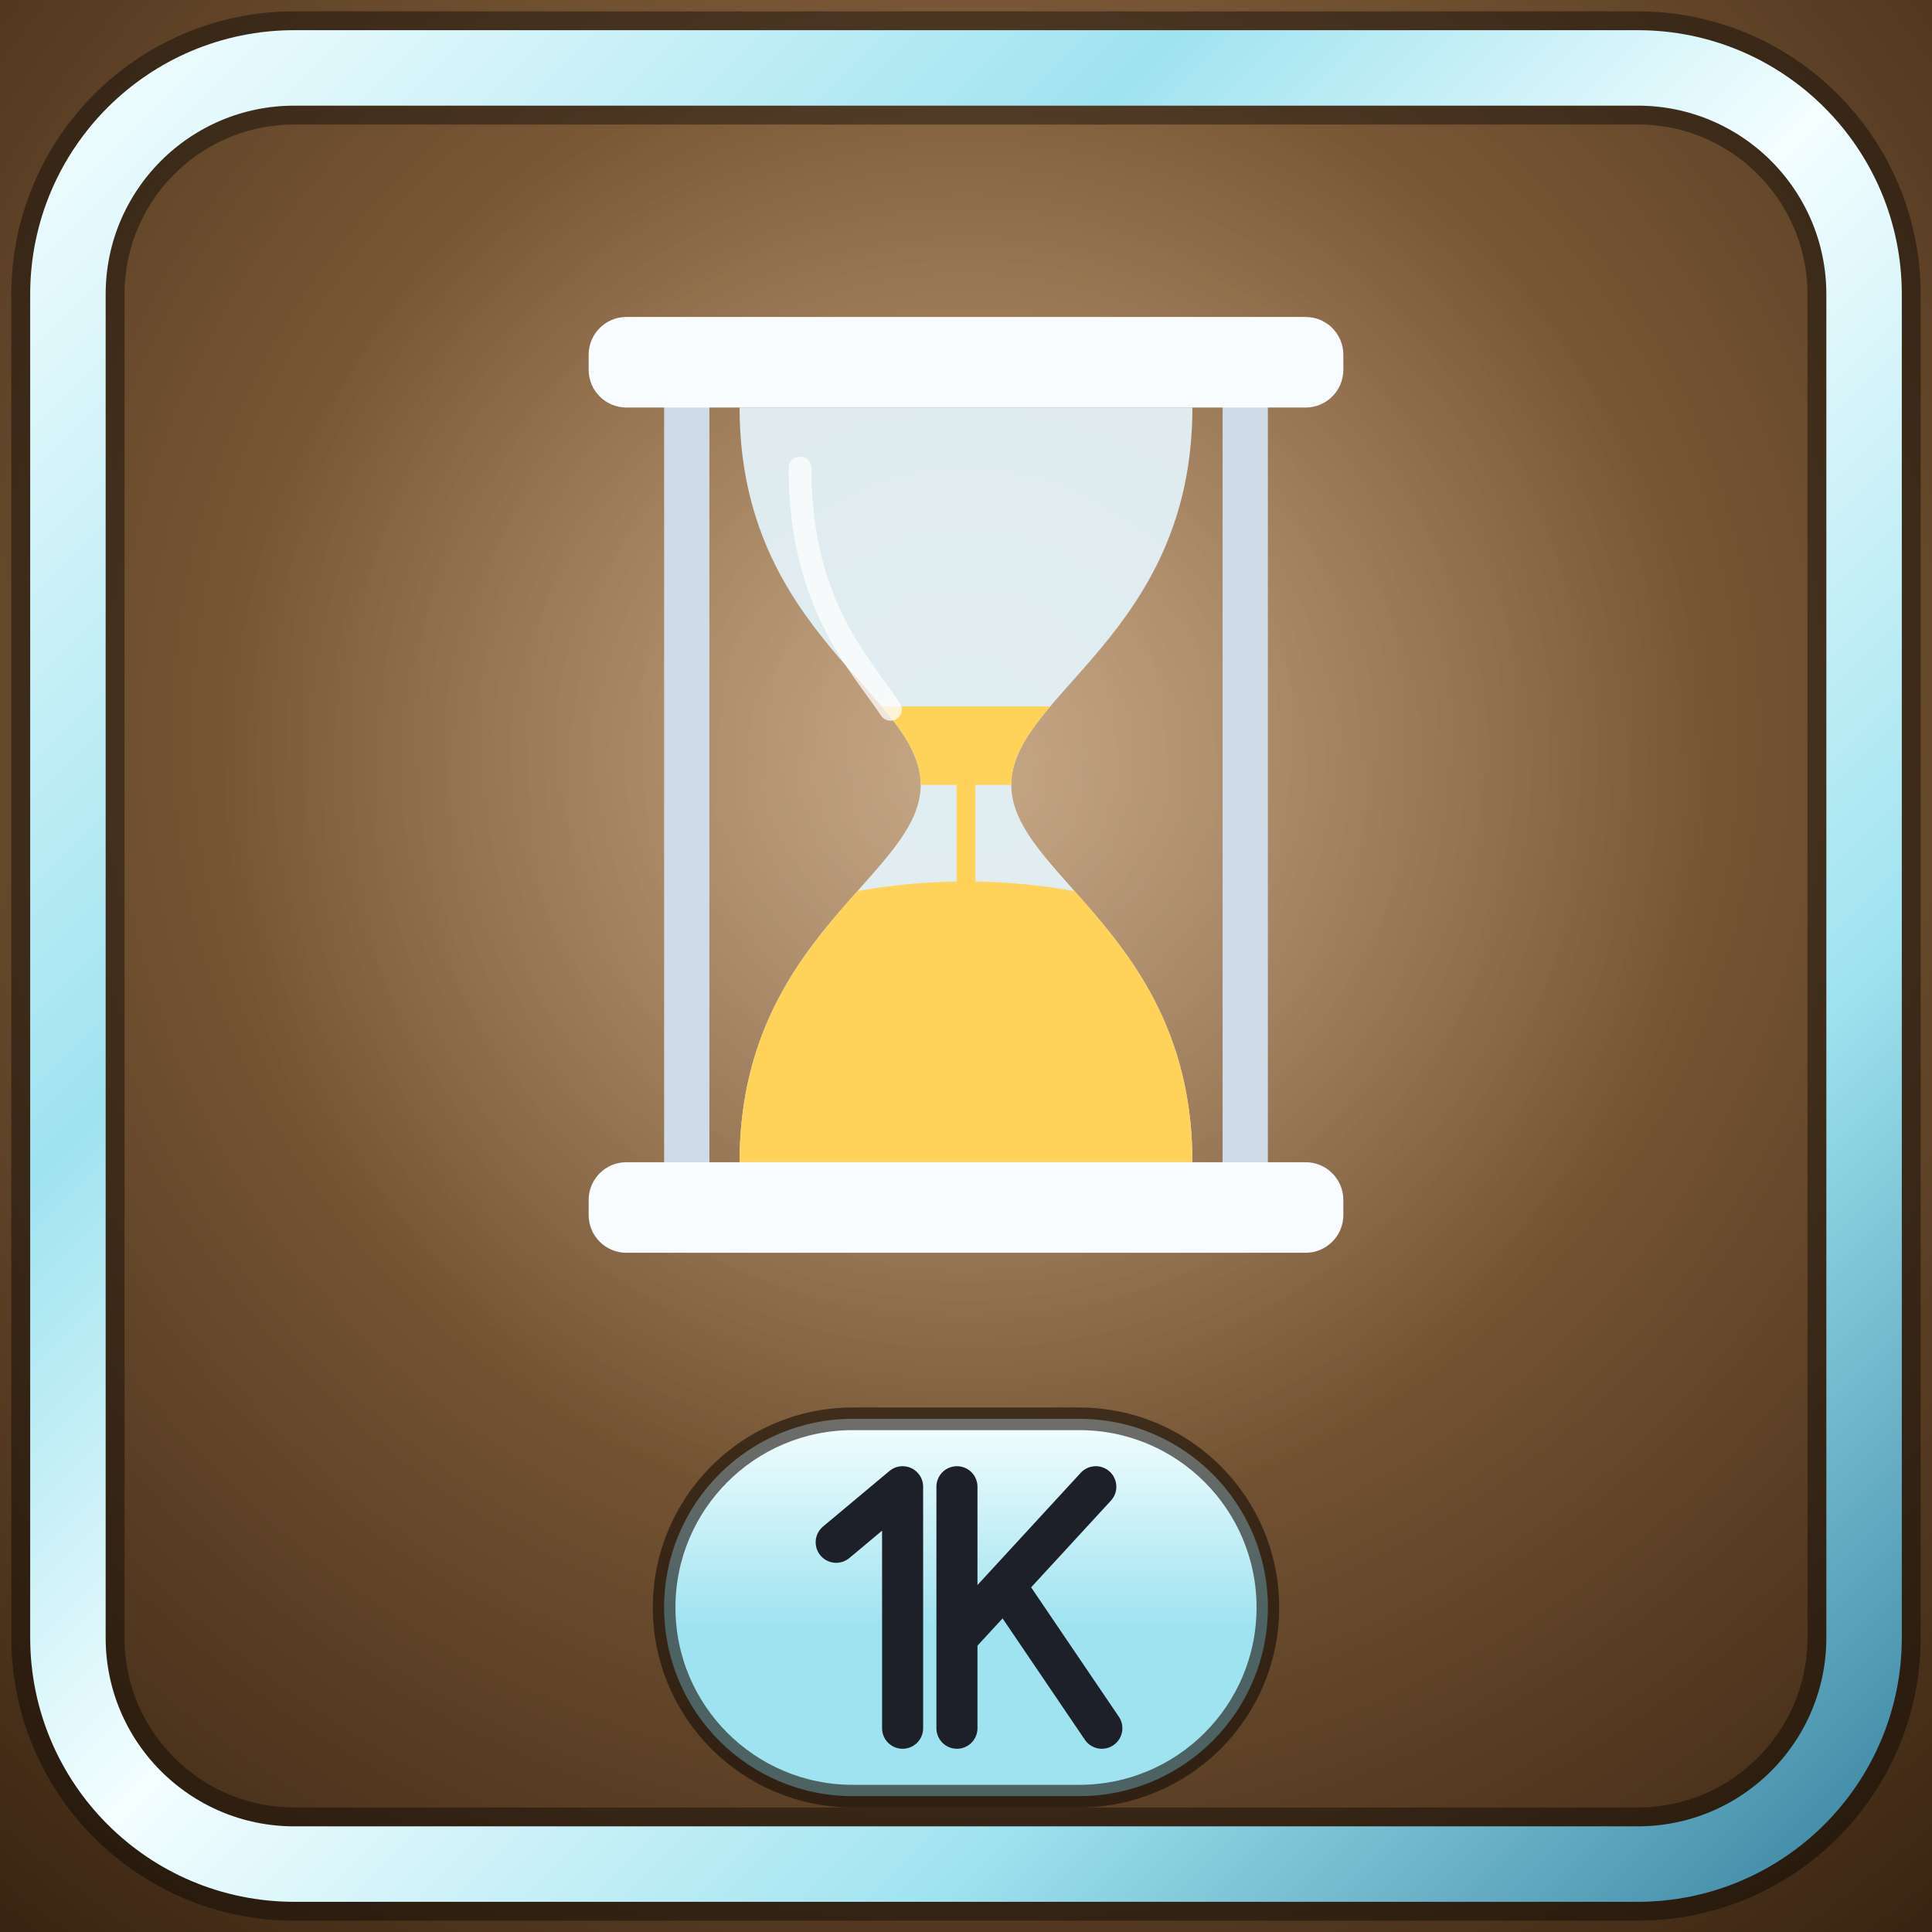
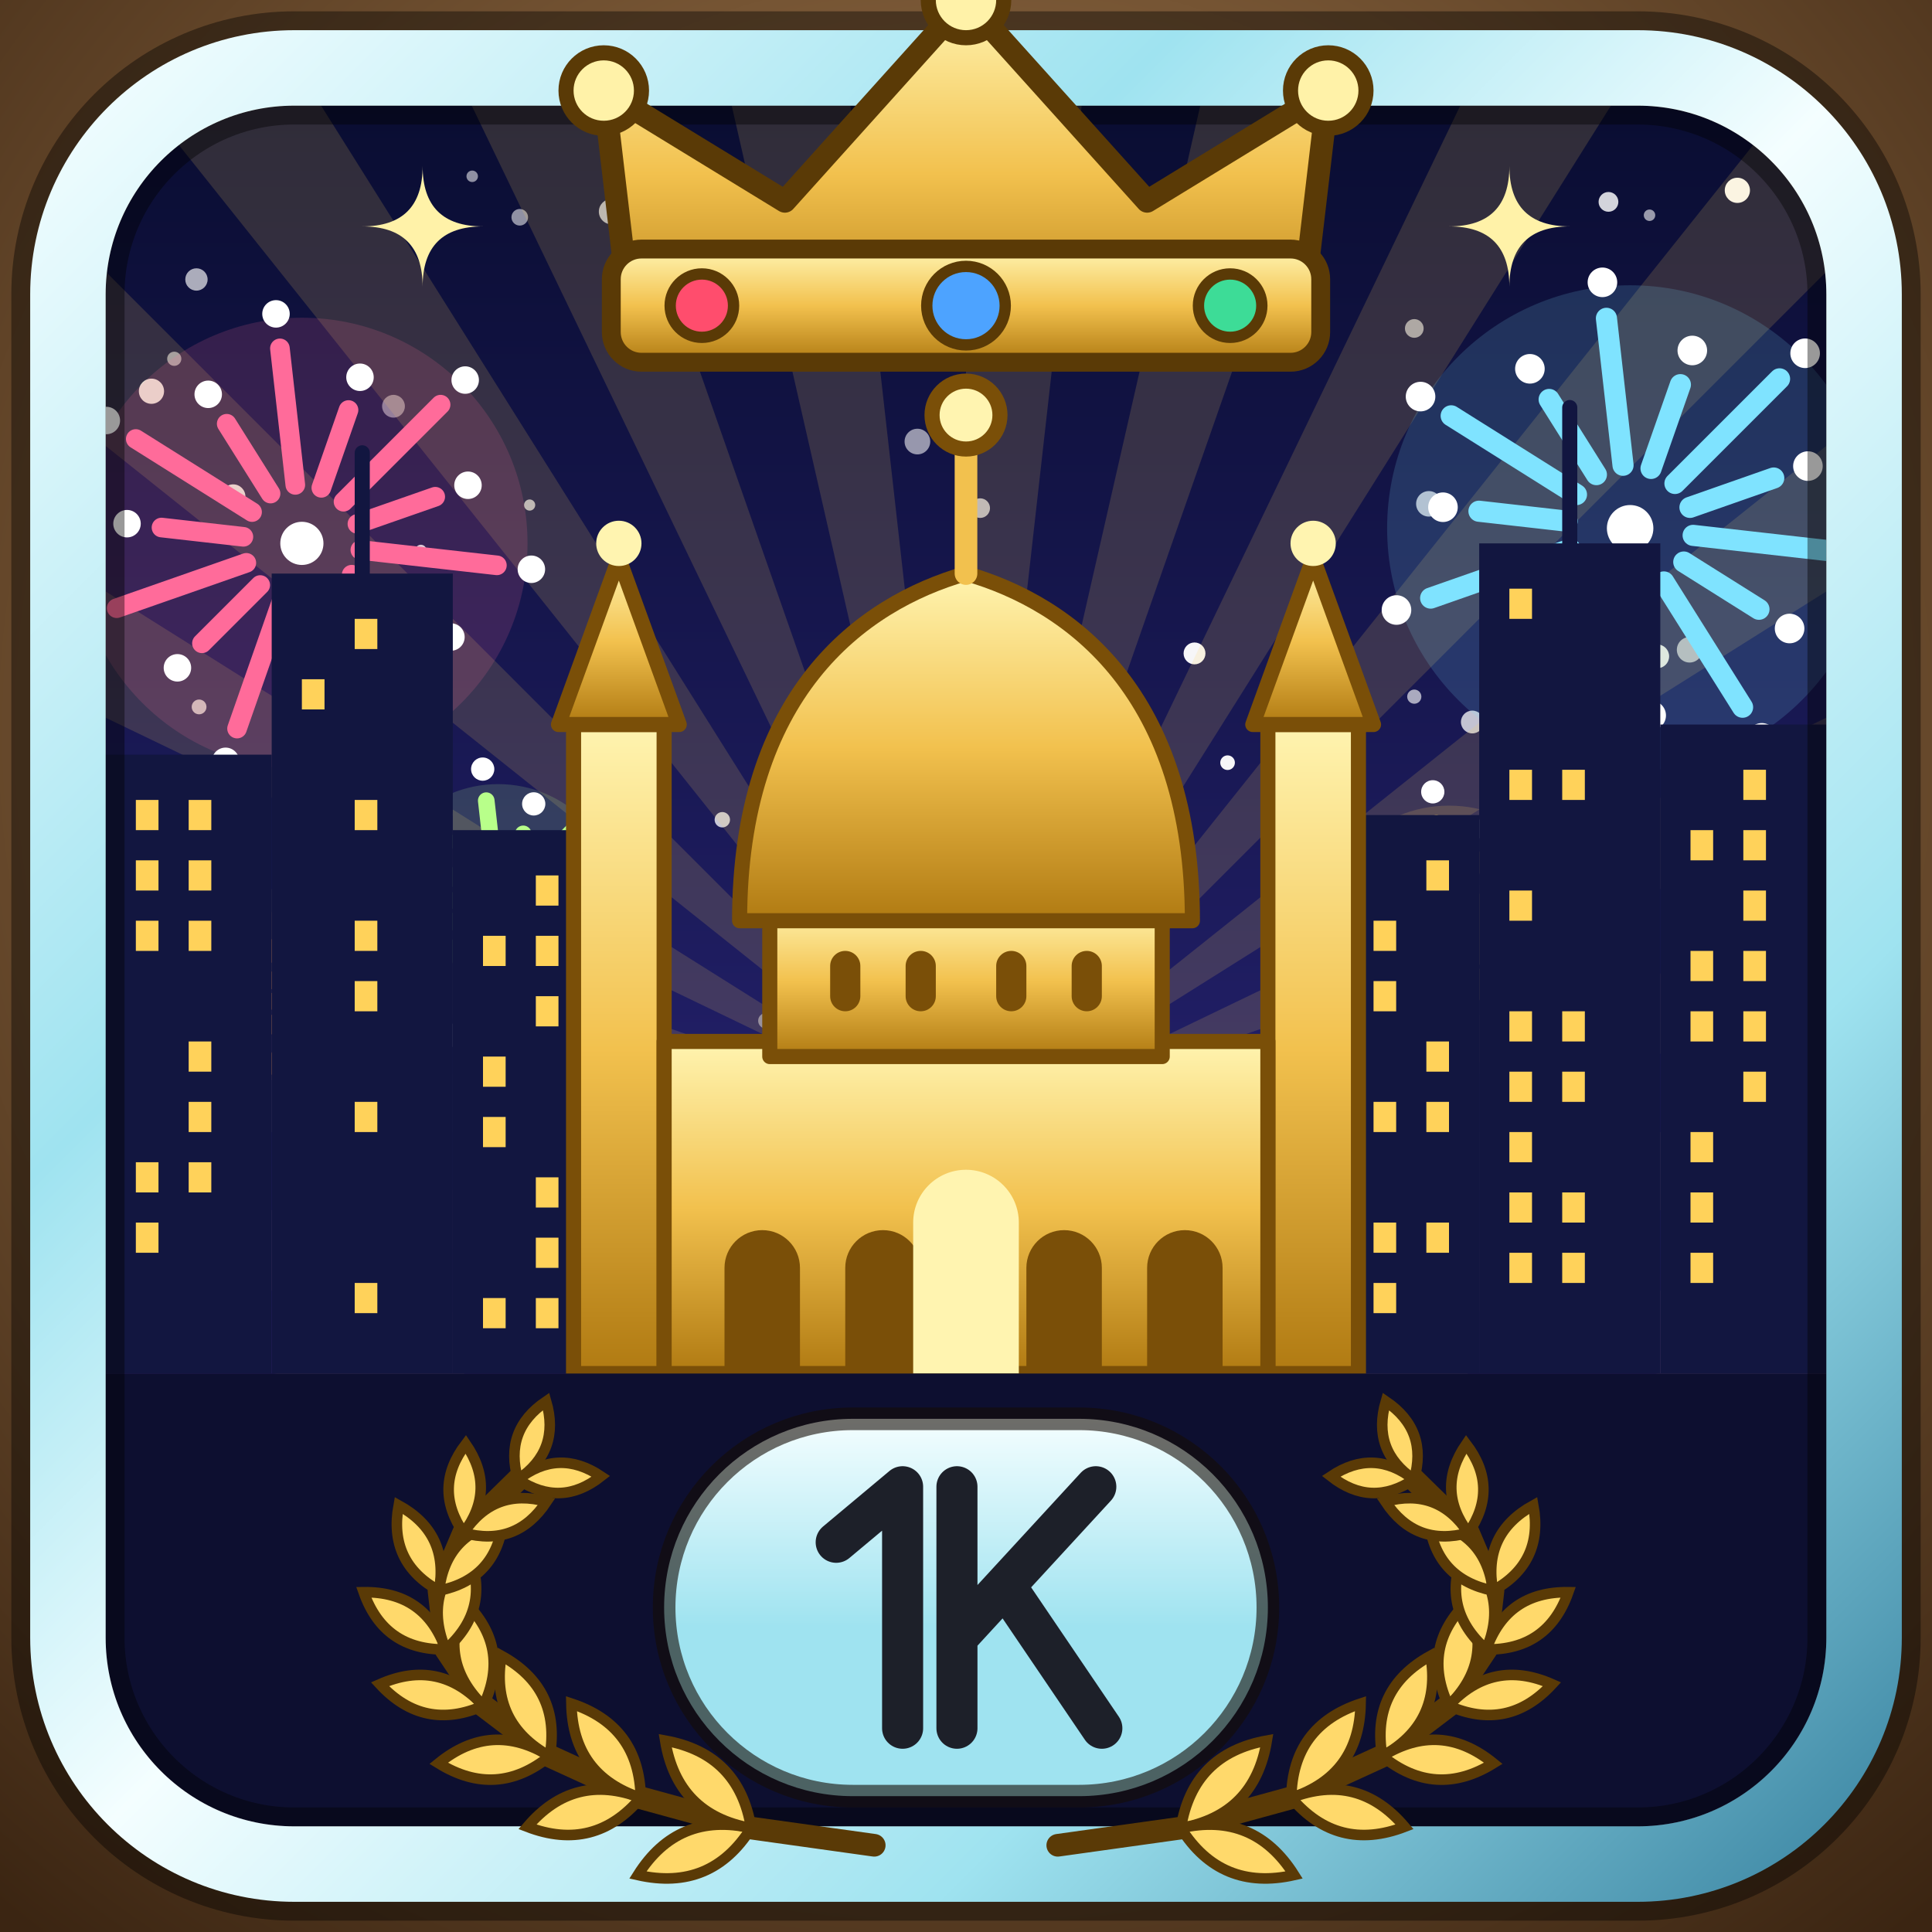
<svg xmlns="http://www.w3.org/2000/svg" viewBox="0 0 256 256" width="256" height="256">
  <defs>
    <radialGradient id="years-1000-bg" cx=".5" cy=".38" r=".78">
      <stop offset="0" stop-color="#b08455" />
      <stop offset="1" stop-color="#3b2512" />
    </radialGradient>
    <radialGradient id="years-1000-glow">
      <stop offset="0" stop-color="#fff" stop-opacity=".3" />
      <stop offset="1" stop-color="#fff" stop-opacity="0" />
    </radialGradient>
    <linearGradient id="years-1000-metal" x1="0" y1="0" x2="1" y2="1">
      <stop offset="0" stop-color="#f4feff" />
      <stop offset=".3" stop-color="#9fe3f0" />
      <stop offset=".5" stop-color="#f4feff" />
      <stop offset=".75" stop-color="#9fe3f0" />
      <stop offset="1" stop-color="#3c86a3" />
    </linearGradient>
    <linearGradient id="years-1000-badge" x1="0" y1="0" x2="0" y2="1">
      <stop offset="0" stop-color="#f4feff" />
      <stop offset=".55" stop-color="#9fe3f0" />
      <stop offset="1" stop-color="#9fe3f0" />
    </linearGradient>
+     <linearGradient id="years-1000-sky" x1="0" y1="0" x2="0" y2="1">
+       <stop offset="0" stop-color="#070b2c" />
+       <stop offset="0.6" stop-color="#23206a" />
+       <stop offset="1" stop-color="#6b3a9e" />
+     </linearGradient>
+     <linearGradient id="years-1000-gold" x1="0" y1="0" x2="0" y2="1">
+       <stop offset="0" stop-color="#fff4b0" />
+       <stop offset="0.5" stop-color="#f2c14e" />
+       <stop offset="1" stop-color="#b07a12" />
+     </linearGradient>
  </defs>
  <rect x="0" y="0" width="256" height="256" fill="url(#years-1000-bg)" />
-   <circle cx="128" cy="104" r="100" fill="url(#years-1000-glow)" />
  <clipPath id="years-1000-inner">
    <rect x="14" y="14" width="228" height="228" rx="25" />
  </clipPath>
  <g clip-path="url(#years-1000-inner)">
-     <g transform="translate(48 24)">
-       <rect x="40" y="28" width="6" height="104" fill="#cfdbe6" />
-       <rect x="114" y="28" width="6" height="104" fill="#cfdbe6" />
-       <clipPath id="years-1000-glass">
-         <path d="M50 30C50 60 74 68 74 80C74 92 50 100 50 130H110C110 100 86 92 86 80C86 68 110 60 110 30Z" />
-       </clipPath>
-       <path d="M50 30C50 60 74 68 74 80C74 92 50 100 50 130H110C110 100 86 92 86 80C86 68 110 60 110 30Z" fill="#e4f4fb" opacity=".92" />
-       <g clip-path="url(#years-1000-glass)">
-         <rect x="40" y="69.6" width="80" height="10.4" fill="#ffd25a" />
-         <path d="M44 130L44 100.8Q80 84.8 116 100.8L116 130Z" fill="#ffd25a" />
-       </g>
-       <path d="M80 80V92.8" fill="none" stroke="#ffd25a" stroke-width="2.5" stroke-linecap="round" stroke-linejoin="round" />
-       <path d="M58 38C58 56 66 64 70 70" fill="none" stroke="#ffffff" stroke-width="3" stroke-linecap="round" stroke-linejoin="round" opacity=".75" />
-       <rect x="30" y="18" width="100" height="12" rx="5" fill="#f8fbff" />
-       <rect x="30" y="130" width="100" height="12" rx="5" fill="#f8fbff" />
-     </g>
+     <rect x="0" y="0" width="256" height="256" fill="url(#years-1000-sky)" />
+     <circle cx="68.87" cy="28.79" r="1.1" fill="#ffffff" opacity="0.54" />
+     <circle cx="30.9" cy="65.8" r="1.62" fill="#ffffff" opacity="0.89" />
+     <circle cx="187.4" cy="43.52" r="1.24" fill="#ffffff" opacity="0.6" />
+     <circle cx="54.68" cy="29.17" r="0.91" fill="#ffffff" opacity="0.96" />
+     <circle cx="201.68" cy="116.02" r="1.5" fill="#ffffff" opacity="0.56" />
+     <circle cx="85.41" cy="93.74" r="1.43" fill="#ffffff" opacity="0.92" />
+     <circle cx="213.13" cy="26.75" r="1.31" fill="#ffffff" opacity="0.82" />
+     <circle cx="129.33" cy="38.05" r="1.17" fill="#ffffff" opacity="0.5" />
+     <circle cx="225.35" cy="123.32" r="1.25" fill="#ffffff" opacity="0.62" />
+     <circle cx="219.59" cy="86.97" r="1.58" fill="#ffffff" opacity="0.92" />
+     <circle cx="129.88" cy="67.33" r="1.3" fill="#ffffff" opacity="0.69" />
+     <circle cx="52.14" cy="53.83" r="1.51" fill="#ffffff" opacity="0.47" />
+     <circle cx="26.38" cy="93.67" r="0.98" fill="#ffffff" opacity="0.74" />
+     <circle cx="121.56" cy="58.51" r="1.7" fill="#ffffff" opacity="0.56" />
+     <circle cx="108.47" cy="41.13" r="1.33" fill="#ffffff" opacity="0.6" />
+     <circle cx="95.71" cy="108.62" r="1.02" fill="#ffffff" opacity="0.76" />
+     <circle cx="218.57" cy="28.52" r="0.76" fill="#ffffff" opacity="0.58" />
+     <circle cx="187.4" cy="92.31" r="0.94" fill="#ffffff" opacity="0.63" />
+     <circle cx="55.77" cy="72.92" r="0.74" fill="#ffffff" opacity="0.83" />
+     <circle cx="216.69" cy="134.39" r="1.43" fill="#ffffff" opacity="0.98" />
+     <circle cx="20.07" cy="51.84" r="1.67" fill="#ffffff" opacity="0.88" />
+     <circle cx="107.94" cy="132.97" r="1.32" fill="#ffffff" opacity="0.9" />
+     <circle cx="81.72" cy="39.74" r="1.14" fill="#ffffff" opacity="0.53" />
+     <circle cx="101.49" cy="135.26" r="1.03" fill="#ffffff" opacity="0.46" />
+     <circle cx="26.03" cy="37.03" r="1.48" fill="#ffffff" opacity="0.65" />
+     <circle cx="81.03" cy="28.04" r="1.68" fill="#ffffff" opacity="0.68" />
+     <circle cx="62.57" cy="23.36" r="0.76" fill="#ffffff" opacity="0.54" />
+     <circle cx="167.61" cy="34.56" r="0.74" fill="#ffffff" opacity="0.72" />
+     <circle cx="71.79" cy="139.71" r="0.82" fill="#ffffff" opacity="0.74" />
+     <circle cx="189.33" cy="66.76" r="1.69" fill="#ffffff" opacity="0.71" />
+     <circle cx="70.18" cy="66.92" r="0.74" fill="#ffffff" opacity="0.68" />
+     <circle cx="71.68" cy="126.27" r="1.53" fill="#ffffff" opacity="0.72" />
+     <circle cx="23.09" cy="47.54" r="0.94" fill="#ffffff" opacity="0.56" />
+     <circle cx="67.85" cy="123.84" r="0.84" fill="#ffffff" opacity="0.48" />
+     <circle cx="223.88" cy="86.1" r="1.69" fill="#ffffff" opacity="0.67" />
+     <circle cx="217.81" cy="97.09" r="1.49" fill="#ffffff" opacity="0.86" />
+     <circle cx="126.72" cy="27.52" r="0.91" fill="#ffffff" opacity="0.93" />
+     <circle cx="217.55" cy="130.65" r="1.04" fill="#ffffff" opacity="0.81" />
+     <circle cx="195.09" cy="95.67" r="1.51" fill="#ffffff" opacity="0.74" />
+     <circle cx="162.66" cy="101.06" r="0.97" fill="#ffffff" opacity="0.96" />
+     <circle cx="230.21" cy="25.22" r="1.67" fill="#ffffff" opacity="0.98" />
+     <circle cx="165.71" cy="21.52" r="1.6" fill="#ffffff" opacity="0.52" />
+     <circle cx="232.95" cy="98.73" r="0.76" fill="#ffffff" opacity="0.54" />
+     <circle cx="158.28" cy="86.58" r="1.45" fill="#ffffff" opacity="0.96" />
+     <path d="M128 150L448 150L445.99 185.83Z" fill="#ffd25a" opacity="0.16" />
+     <path d="M128 150L439.98 221.21L430.04 255.69Z" fill="#ffd25a" opacity="0.16" />
+     <path d="M128 150L416.31 288.84L398.95 320.25Z" fill="#ffd25a" opacity="0.16" />
+     <path d="M128 150L378.19 349.52L354.27 376.27Z" fill="#ffd25a" opacity="0.16" />
+     <path d="M128 150L327.52 400.19L298.25 420.95Z" fill="#ffd25a" opacity="0.16" />
+     <path d="M128 150L266.84 438.31L233.69 452.04Z" fill="#ffd25a" opacity="0.16" />
+     <path d="M128 150L199.21 461.98L163.83 467.99Z" fill="#ffd25a" opacity="0.16" />
+     <path d="M128 150L128 470L92.17 467.99Z" fill="#ffd25a" opacity="0.16" />
+     <path d="M128 150L56.79 461.98L22.31 452.04Z" fill="#ffd25a" opacity="0.16" />
+     <path d="M128 150L-10.84 438.31L-42.25 420.95Z" fill="#ffd25a" opacity="0.16" />
+     <path d="M128 150L-71.52 400.19L-98.27 376.27Z" fill="#ffd25a" opacity="0.16" />
+     <path d="M128 150L-122.19 349.52L-142.95 320.25Z" fill="#ffd25a" opacity="0.16" />
+     <path d="M128 150L-160.31 288.84L-174.04 255.69Z" fill="#ffd25a" opacity="0.16" />
+     <path d="M128 150L-183.98 221.21L-189.99 185.83Z" fill="#ffd25a" opacity="0.16" />
+     <path d="M128 150L-192 150L-189.99 114.17Z" fill="#ffd25a" opacity="0.16" />
+     <path d="M128 150L-183.98 78.79L-174.04 44.31Z" fill="#ffd25a" opacity="0.16" />
+     <path d="M128 150L-160.31 11.16L-142.95 -20.25Z" fill="#ffd25a" opacity="0.16" />
+     <path d="M128 150L-122.19 -49.52L-98.27 -76.27Z" fill="#ffd25a" opacity="0.16" />
+     <path d="M128 150L-71.52 -100.19L-42.25 -120.95Z" fill="#ffd25a" opacity="0.16" />
+     <path d="M128 150L-10.84 -138.31L22.31 -152.04Z" fill="#ffd25a" opacity="0.16" />
+     <path d="M128 150L56.79 -161.98L92.17 -167.99Z" fill="#ffd25a" opacity="0.16" />
+     <path d="M128 150L128 -170L163.83 -167.99Z" fill="#ffd25a" opacity="0.16" />
+     <path d="M128 150L199.21 -161.98L233.69 -152.04Z" fill="#ffd25a" opacity="0.16" />
+     <path d="M128 150L266.84 -138.31L298.25 -120.95Z" fill="#ffd25a" opacity="0.16" />
+     <path d="M128 150L327.52 -100.19L354.27 -76.27Z" fill="#ffd25a" opacity="0.16" />
+     <path d="M128 150L378.19 -49.52L398.95 -20.25Z" fill="#ffd25a" opacity="0.16" />
+     <path d="M128 150L416.31 11.16L430.04 44.31Z" fill="#ffd25a" opacity="0.16" />
+     <path d="M128 150L439.98 78.79L445.99 114.17Z" fill="#ffd25a" opacity="0.16" />
+     <circle cx="40" cy="72" r="29.9" fill="#ff6b9a" opacity=".16" />
+     <path d="M47.75 72.87L65.84 74.91" fill="none" stroke="#ff6b9a" stroke-width="2.6" stroke-linecap="round" stroke-linejoin="round" />
+     <circle cx="70.41" cy="75.43" r="1.82" fill="#ffffff" />
+     <path d="M46.6 76.15L55.85 81.96" fill="none" stroke="#ff6b9a" stroke-width="2.6" stroke-linecap="round" stroke-linejoin="round" />
+     <circle cx="59.75" cy="84.41" r="1.82" fill="#ffffff" />
+     <path d="M44.15 78.6L53.83 94.01" fill="none" stroke="#ff6b9a" stroke-width="2.6" stroke-linecap="round" stroke-linejoin="round" />
+     <circle cx="56.28" cy="97.91" r="1.82" fill="#ffffff" />
+     <path d="M40.87 79.75L42.1 90.6" fill="none" stroke="#ff6b9a" stroke-width="2.6" stroke-linecap="round" stroke-linejoin="round" />
+     <circle cx="42.61" cy="95.17" r="1.82" fill="#ffffff" />
+     <path d="M37.42 79.36L31.41 96.54" fill="none" stroke="#ff6b9a" stroke-width="2.6" stroke-linecap="round" stroke-linejoin="round" />
+     <circle cx="29.89" cy="100.88" r="1.82" fill="#ffffff" />
+     <path d="M34.48 77.52L26.76 85.24" fill="none" stroke="#ff6b9a" stroke-width="2.6" stroke-linecap="round" stroke-linejoin="round" />
+     <circle cx="23.51" cy="88.49" r="1.82" fill="#ffffff" />
+     <path d="M32.64 74.58L15.46 80.59" fill="none" stroke="#ff6b9a" stroke-width="2.6" stroke-linecap="round" stroke-linejoin="round" />
+     <circle cx="11.12" cy="82.11" r="1.82" fill="#ffffff" />
+     <path d="M32.25 71.13L21.4 69.9" fill="none" stroke="#ff6b9a" stroke-width="2.6" stroke-linecap="round" stroke-linejoin="round" />
+     <circle cx="16.83" cy="69.39" r="1.82" fill="#ffffff" />
+     <path d="M33.4 67.85L17.99 58.17" fill="none" stroke="#ff6b9a" stroke-width="2.6" stroke-linecap="round" stroke-linejoin="round" />
+     <circle cx="14.09" cy="55.72" r="1.82" fill="#ffffff" />
+     <path d="M35.85 65.4L30.04 56.15" fill="none" stroke="#ff6b9a" stroke-width="2.6" stroke-linecap="round" stroke-linejoin="round" />
+     <circle cx="27.59" cy="52.25" r="1.82" fill="#ffffff" />
+     <path d="M39.13 64.25L37.09 46.16" fill="none" stroke="#ff6b9a" stroke-width="2.6" stroke-linecap="round" stroke-linejoin="round" />
+     <circle cx="36.57" cy="41.59" r="1.82" fill="#ffffff" />
+     <path d="M42.58 64.64L46.18 54.33" fill="none" stroke="#ff6b9a" stroke-width="2.6" stroke-linecap="round" stroke-linejoin="round" />
+     <circle cx="47.7" cy="49.99" r="1.82" fill="#ffffff" />
+     <path d="M45.52 66.48L58.38 53.62" fill="none" stroke="#ff6b9a" stroke-width="2.6" stroke-linecap="round" stroke-linejoin="round" />
+     <circle cx="61.64" cy="50.36" r="1.82" fill="#ffffff" />
+     <path d="M47.36 69.42L57.67 65.82" fill="none" stroke="#ff6b9a" stroke-width="2.6" stroke-linecap="round" stroke-linejoin="round" />
+     <circle cx="62.01" cy="64.3" r="1.82" fill="#ffffff" />
+     <circle cx="40" cy="72" r="2.86" fill="#ffffff" />
+     <circle cx="216" cy="70" r="32.2" fill="#7fe3ff" opacity=".16" />
+     <path d="M224.35 70.94L243.82 73.14" fill="none" stroke="#7fe3ff" stroke-width="2.8" stroke-linecap="round" stroke-linejoin="round" />
+     <circle cx="248.59" cy="73.67" r="1.96" fill="#ffffff" />
+     <path d="M223.11 74.47L233.07 80.73" fill="none" stroke="#7fe3ff" stroke-width="2.8" stroke-linecap="round" stroke-linejoin="round" />
+     <circle cx="237.13" cy="83.28" r="1.96" fill="#ffffff" />
+     <path d="M220.47 77.11L230.9 93.71" fill="none" stroke="#7fe3ff" stroke-width="2.8" stroke-linecap="round" stroke-linejoin="round" />
+     <circle cx="233.45" cy="97.77" r="1.96" fill="#ffffff" />
+     <path d="M216.94 78.35L218.26 90.03" fill="none" stroke="#7fe3ff" stroke-width="2.8" stroke-linecap="round" stroke-linejoin="round" />
+     <circle cx="218.79" cy="94.8" r="1.96" fill="#ffffff" />
+     <path d="M213.23 77.93L206.75 96.43" fill="none" stroke="#7fe3ff" stroke-width="2.8" stroke-linecap="round" stroke-linejoin="round" />
+     <circle cx="205.17" cy="100.96" r="1.96" fill="#ffffff" />
+     <path d="M210.06 75.94L201.74 84.26" fill="none" stroke="#7fe3ff" stroke-width="2.8" stroke-linecap="round" stroke-linejoin="round" />
+     <circle cx="198.35" cy="87.65" r="1.96" fill="#ffffff" />
+     <path d="M208.07 72.77L189.57 79.25" fill="none" stroke="#7fe3ff" stroke-width="2.8" stroke-linecap="round" stroke-linejoin="round" />
+     <circle cx="185.04" cy="80.83" r="1.96" fill="#ffffff" />
+     <path d="M207.65 69.06L195.97 67.74" fill="none" stroke="#7fe3ff" stroke-width="2.8" stroke-linecap="round" stroke-linejoin="round" />
+     <circle cx="191.2" cy="67.21" r="1.96" fill="#ffffff" />
+     <path d="M208.89 65.53L192.29 55.1" fill="none" stroke="#7fe3ff" stroke-width="2.8" stroke-linecap="round" stroke-linejoin="round" />
+     <circle cx="188.23" cy="52.55" r="1.96" fill="#ffffff" />
+     <path d="M211.53 62.89L205.27 52.93" fill="none" stroke="#7fe3ff" stroke-width="2.8" stroke-linecap="round" stroke-linejoin="round" />
+     <circle cx="202.72" cy="48.87" r="1.96" fill="#ffffff" />
+     <path d="M215.06 61.65L212.86 42.18" fill="none" stroke="#7fe3ff" stroke-width="2.8" stroke-linecap="round" stroke-linejoin="round" />
+     <circle cx="212.33" cy="37.41" r="1.96" fill="#ffffff" />
+     <path d="M218.77 62.07L222.66 50.97" fill="none" stroke="#7fe3ff" stroke-width="2.8" stroke-linecap="round" stroke-linejoin="round" />
+     <circle cx="224.24" cy="46.44" r="1.96" fill="#ffffff" />
+     <path d="M221.94 64.06L235.8 50.2" fill="none" stroke="#7fe3ff" stroke-width="2.8" stroke-linecap="round" stroke-linejoin="round" />
+     <circle cx="239.19" cy="46.81" r="1.96" fill="#ffffff" />
+     <path d="M223.93 67.23L235.03 63.34" fill="none" stroke="#7fe3ff" stroke-width="2.8" stroke-linecap="round" stroke-linejoin="round" />
+     <circle cx="239.56" cy="61.76" r="1.96" fill="#ffffff" />
+     <circle cx="216" cy="70" r="3.08" fill="#ffffff" />
+     <circle cx="66" cy="120" r="16.1" fill="#b8ff8a" opacity=".16" />
+     <path d="M70.17 120.47L79.91 121.57" fill="none" stroke="#b8ff8a" stroke-width="2.2" stroke-linecap="round" stroke-linejoin="round" />
+     <circle cx="84.09" cy="122.04" r="1.54" fill="#ffffff" />
+     <path d="M69.56 122.23L74.53 125.36" fill="none" stroke="#b8ff8a" stroke-width="2.2" stroke-linecap="round" stroke-linejoin="round" />
+     <circle cx="78.09" cy="127.6" r="1.54" fill="#ffffff" />
+     <path d="M68.23 123.56L73.45 131.85" fill="none" stroke="#b8ff8a" stroke-width="2.2" stroke-linecap="round" stroke-linejoin="round" />
+     <circle cx="75.68" cy="135.41" r="1.54" fill="#ffffff" />
+     <path d="M66.47 124.17L67.13 130.02" fill="none" stroke="#b8ff8a" stroke-width="2.2" stroke-linecap="round" stroke-linejoin="round" />
+     <circle cx="67.6" cy="134.19" r="1.54" fill="#ffffff" />
+     <path d="M64.61 123.96L61.38 133.21" fill="none" stroke="#b8ff8a" stroke-width="2.2" stroke-linecap="round" stroke-linejoin="round" />
+     <circle cx="59.99" cy="137.18" r="1.54" fill="#ffffff" />
+     <path d="M63.03 122.97L58.87 127.13" fill="none" stroke="#b8ff8a" stroke-width="2.2" stroke-linecap="round" stroke-linejoin="round" />
+     <circle cx="55.9" cy="130.1" r="1.54" fill="#ffffff" />
+     <path d="M62.04 121.39L52.79 124.62" fill="none" stroke="#b8ff8a" stroke-width="2.2" stroke-linecap="round" stroke-linejoin="round" />
+     <circle cx="48.82" cy="126.01" r="1.54" fill="#ffffff" />
+     <path d="M61.83 119.53L55.98 118.87" fill="none" stroke="#b8ff8a" stroke-width="2.2" stroke-linecap="round" stroke-linejoin="round" />
+     <circle cx="51.81" cy="118.4" r="1.54" fill="#ffffff" />
+     <path d="M62.44 117.77L54.15 112.55" fill="none" stroke="#b8ff8a" stroke-width="2.2" stroke-linecap="round" stroke-linejoin="round" />
+     <circle cx="50.59" cy="110.32" r="1.54" fill="#ffffff" />
+     <path d="M63.77 116.44L60.64 111.47" fill="none" stroke="#b8ff8a" stroke-width="2.2" stroke-linecap="round" stroke-linejoin="round" />
+     <circle cx="58.4" cy="107.91" r="1.54" fill="#ffffff" />
+     <path d="M65.53 115.83L64.43 106.09" fill="none" stroke="#b8ff8a" stroke-width="2.2" stroke-linecap="round" stroke-linejoin="round" />
+     <circle cx="63.96" cy="101.91" r="1.54" fill="#ffffff" />
+     <path d="M67.39 116.04L69.33 110.49" fill="none" stroke="#b8ff8a" stroke-width="2.2" stroke-linecap="round" stroke-linejoin="round" />
+     <circle cx="70.72" cy="106.52" r="1.54" fill="#ffffff" />
+     <path d="M68.97 117.03L75.9 110.1" fill="none" stroke="#b8ff8a" stroke-width="2.2" stroke-linecap="round" stroke-linejoin="round" />
+     <circle cx="78.87" cy="107.13" r="1.54" fill="#ffffff" />
+     <path d="M69.96 118.61L75.51 116.67" fill="none" stroke="#b8ff8a" stroke-width="2.2" stroke-linecap="round" stroke-linejoin="round" />
+     <circle cx="79.48" cy="115.28" r="1.54" fill="#ffffff" />
+     <circle cx="66" cy="120" r="2.42" fill="#ffffff" />
+     <circle cx="192" cy="124" r="17.25" fill="#ffd25a" opacity=".16" />
+     <path d="M196.47 124.5L206.91 125.68" fill="none" stroke="#ffd25a" stroke-width="2.2" stroke-linecap="round" stroke-linejoin="round" />
+     <circle cx="211.08" cy="126.15" r="1.54" fill="#ffffff" />
+     <path d="M195.81 126.39L201.14 129.75" fill="none" stroke="#ffd25a" stroke-width="2.2" stroke-linecap="round" stroke-linejoin="round" />
+     <circle cx="204.7" cy="131.98" r="1.54" fill="#ffffff" />
+     <path d="M194.39 127.81L199.98 136.7" fill="none" stroke="#ffd25a" stroke-width="2.2" stroke-linecap="round" stroke-linejoin="round" />
+     <circle cx="202.22" cy="140.26" r="1.54" fill="#ffffff" />
+     <path d="M192.5 128.47L193.21 134.73" fill="none" stroke="#ffd25a" stroke-width="2.2" stroke-linecap="round" stroke-linejoin="round" />
+     <circle cx="193.68" cy="138.91" r="1.54" fill="#ffffff" />
+     <path d="M190.51 128.25L187.05 138.16" fill="none" stroke="#ffd25a" stroke-width="2.2" stroke-linecap="round" stroke-linejoin="round" />
+     <circle cx="185.66" cy="142.12" r="1.54" fill="#ffffff" />
+     <path d="M188.82 127.18L184.36 131.64" fill="none" stroke="#ffd25a" stroke-width="2.2" stroke-linecap="round" stroke-linejoin="round" />
+     <circle cx="181.39" cy="134.61" r="1.54" fill="#ffffff" />
+     <path d="M187.75 125.49L177.84 128.95" fill="none" stroke="#ffd25a" stroke-width="2.2" stroke-linecap="round" stroke-linejoin="round" />
+     <circle cx="173.88" cy="130.34" r="1.54" fill="#ffffff" />
+     <path d="M187.53 123.5L181.27 122.79" fill="none" stroke="#ffd25a" stroke-width="2.2" stroke-linecap="round" stroke-linejoin="round" />
+     <circle cx="177.09" cy="122.32" r="1.54" fill="#ffffff" />
+     <path d="M188.19 121.61L179.3 116.02" fill="none" stroke="#ffd25a" stroke-width="2.2" stroke-linecap="round" stroke-linejoin="round" />
+     <circle cx="175.74" cy="113.78" r="1.54" fill="#ffffff" />
+     <path d="M189.61 120.19L186.25 114.86" fill="none" stroke="#ffd25a" stroke-width="2.2" stroke-linecap="round" stroke-linejoin="round" />
+     <circle cx="184.02" cy="111.3" r="1.54" fill="#ffffff" />
+     <path d="M191.5 119.53L190.32 109.09" fill="none" stroke="#ffd25a" stroke-width="2.2" stroke-linecap="round" stroke-linejoin="round" />
+     <circle cx="189.85" cy="104.92" r="1.54" fill="#ffffff" />
+     <path d="M193.49 119.75L195.57 113.81" fill="none" stroke="#ffd25a" stroke-width="2.2" stroke-linecap="round" stroke-linejoin="round" />
+     <circle cx="196.95" cy="109.84" r="1.54" fill="#ffffff" />
+     <path d="M195.18 120.82L202.61 113.39" fill="none" stroke="#ffd25a" stroke-width="2.2" stroke-linecap="round" stroke-linejoin="round" />
+     <circle cx="205.58" cy="110.42" r="1.54" fill="#ffffff" />
+     <path d="M196.25 122.51L202.19 120.43" fill="none" stroke="#ffd25a" stroke-width="2.2" stroke-linecap="round" stroke-linejoin="round" />
+     <circle cx="206.16" cy="119.05" r="1.54" fill="#ffffff" />
+     <circle cx="192" cy="124" r="2.42" fill="#ffffff" />
+     <circle cx="30" cy="132" r="12.65" fill="#ff9a5a" opacity=".16" />
+     <path d="M33.28 132.37L40.93 133.23" fill="none" stroke="#ff9a5a" stroke-width="2.2" stroke-linecap="round" stroke-linejoin="round" />
+     <circle cx="45.1" cy="133.7" r="1.54" fill="#ffffff" />
+     <path d="M32.79 133.76L36.71 136.21" fill="none" stroke="#ff9a5a" stroke-width="2.2" stroke-linecap="round" stroke-linejoin="round" />
+     <circle cx="40.26" cy="138.45" r="1.54" fill="#ffffff" />
+     <path d="M31.76 134.79L35.85 141.31" fill="none" stroke="#ff9a5a" stroke-width="2.2" stroke-linecap="round" stroke-linejoin="round" />
+     <circle cx="38.09" cy="144.87" r="1.54" fill="#ffffff" />
+     <path d="M30.37 135.28L30.89 139.87" fill="none" stroke="#ff9a5a" stroke-width="2.2" stroke-linecap="round" stroke-linejoin="round" />
+     <circle cx="31.36" cy="144.04" r="1.54" fill="#ffffff" />
+     <path d="M28.91 135.11L26.37 142.38" fill="none" stroke="#ff9a5a" stroke-width="2.2" stroke-linecap="round" stroke-linejoin="round" />
+     <circle cx="24.98" cy="146.35" r="1.54" fill="#ffffff" />
+     <path d="M27.67 134.33L24.4 137.6" fill="none" stroke="#ff9a5a" stroke-width="2.2" stroke-linecap="round" stroke-linejoin="round" />
+     <circle cx="21.43" cy="140.57" r="1.54" fill="#ffffff" />
+     <path d="M26.89 133.09L19.62 135.63" fill="none" stroke="#ff9a5a" stroke-width="2.2" stroke-linecap="round" stroke-linejoin="round" />
+     <circle cx="15.65" cy="137.02" r="1.54" fill="#ffffff" />
+     <path d="M26.72 131.63L22.13 131.11" fill="none" stroke="#ff9a5a" stroke-width="2.2" stroke-linecap="round" stroke-linejoin="round" />
+     <circle cx="17.96" cy="130.64" r="1.54" fill="#ffffff" />
+     <path d="M27.21 130.24L20.69 126.15" fill="none" stroke="#ff9a5a" stroke-width="2.2" stroke-linecap="round" stroke-linejoin="round" />
+     <circle cx="17.13" cy="123.91" r="1.54" fill="#ffffff" />
+     <path d="M28.24 129.21L25.79 125.29" fill="none" stroke="#ff9a5a" stroke-width="2.2" stroke-linecap="round" stroke-linejoin="round" />
+     <circle cx="23.55" cy="121.74" r="1.54" fill="#ffffff" />
+     <path d="M29.63 128.72L28.77 121.07" fill="none" stroke="#ff9a5a" stroke-width="2.2" stroke-linecap="round" stroke-linejoin="round" />
+     <circle cx="28.3" cy="116.9" r="1.54" fill="#ffffff" />
+     <path d="M31.09 128.89L32.62 124.52" fill="none" stroke="#ff9a5a" stroke-width="2.2" stroke-linecap="round" stroke-linejoin="round" />
+     <circle cx="34" cy="120.56" r="1.54" fill="#ffffff" />
+     <path d="M32.33 129.67L37.78 124.22" fill="none" stroke="#ff9a5a" stroke-width="2.2" stroke-linecap="round" stroke-linejoin="round" />
+     <circle cx="40.75" cy="121.25" r="1.54" fill="#ffffff" />
+     <path d="M33.11 130.91L37.48 129.38" fill="none" stroke="#ff9a5a" stroke-width="2.2" stroke-linecap="round" stroke-linejoin="round" />
+     <circle cx="41.44" cy="128" r="1.54" fill="#ffffff" />
+     <circle cx="30" cy="132" r="2.42" fill="#ffffff" />
+     <rect x="14" y="100" width="22" height="82" fill="#121640" />
+     <rect x="18" y="106" width="3" height="4" fill="#ffd25a" />
+     <rect x="25" y="106" width="3" height="4" fill="#ffd25a" />
+     <rect x="18" y="114" width="3" height="4" fill="#ffd25a" />
+     <rect x="25" y="114" width="3" height="4" fill="#ffd25a" />
+     <rect x="18" y="122" width="3" height="4" fill="#ffd25a" />
+     <rect x="25" y="122" width="3" height="4" fill="#ffd25a" />
+     <rect x="25" y="138" width="3" height="4" fill="#ffd25a" />
+     <rect x="25" y="146" width="3" height="4" fill="#ffd25a" />
+     <rect x="18" y="154" width="3" height="4" fill="#ffd25a" />
+     <rect x="25" y="154" width="3" height="4" fill="#ffd25a" />
+     <rect x="18" y="162" width="3" height="4" fill="#ffd25a" />
+     <rect x="36" y="76" width="24" height="106" fill="#121640" />
+     <rect x="47" y="82" width="3" height="4" fill="#ffd25a" />
+     <rect x="40" y="90" width="3" height="4" fill="#ffd25a" />
+     <rect x="47" y="106" width="3" height="4" fill="#ffd25a" />
+     <rect x="47" y="122" width="3" height="4" fill="#ffd25a" />
+     <rect x="47" y="130" width="3" height="4" fill="#ffd25a" />
+     <rect x="47" y="146" width="3" height="4" fill="#ffd25a" />
+     <rect x="47" y="170" width="3" height="4" fill="#ffd25a" />
+     <rect x="60" y="110" width="18" height="72" fill="#121640" />
+     <rect x="71" y="116" width="3" height="4" fill="#ffd25a" />
+     <rect x="64" y="124" width="3" height="4" fill="#ffd25a" />
+     <rect x="71" y="124" width="3" height="4" fill="#ffd25a" />
+     <rect x="71" y="132" width="3" height="4" fill="#ffd25a" />
+     <rect x="64" y="140" width="3" height="4" fill="#ffd25a" />
+     <rect x="64" y="148" width="3" height="4" fill="#ffd25a" />
+     <rect x="71" y="156" width="3" height="4" fill="#ffd25a" />
+     <rect x="71" y="164" width="3" height="4" fill="#ffd25a" />
+     <rect x="64" y="172" width="3" height="4" fill="#ffd25a" />
+     <rect x="71" y="172" width="3" height="4" fill="#ffd25a" />
+     <rect x="178" y="108" width="18" height="74" fill="#121640" />
+     <rect x="189" y="114" width="3" height="4" fill="#ffd25a" />
+     <rect x="182" y="122" width="3" height="4" fill="#ffd25a" />
+     <rect x="182" y="130" width="3" height="4" fill="#ffd25a" />
+     <rect x="189" y="138" width="3" height="4" fill="#ffd25a" />
+     <rect x="182" y="146" width="3" height="4" fill="#ffd25a" />
+     <rect x="189" y="146" width="3" height="4" fill="#ffd25a" />
+     <rect x="182" y="162" width="3" height="4" fill="#ffd25a" />
+     <rect x="189" y="162" width="3" height="4" fill="#ffd25a" />
+     <rect x="182" y="170" width="3" height="4" fill="#ffd25a" />
+     <rect x="196" y="72" width="24" height="110" fill="#121640" />
+     <rect x="200" y="78" width="3" height="4" fill="#ffd25a" />
+     <rect x="200" y="102" width="3" height="4" fill="#ffd25a" />
+     <rect x="207" y="102" width="3" height="4" fill="#ffd25a" />
+     <rect x="200" y="118" width="3" height="4" fill="#ffd25a" />
+     <rect x="200" y="134" width="3" height="4" fill="#ffd25a" />
+     <rect x="207" y="134" width="3" height="4" fill="#ffd25a" />
+     <rect x="200" y="142" width="3" height="4" fill="#ffd25a" />
+     <rect x="207" y="142" width="3" height="4" fill="#ffd25a" />
+     <rect x="200" y="150" width="3" height="4" fill="#ffd25a" />
+     <rect x="200" y="158" width="3" height="4" fill="#ffd25a" />
+     <rect x="207" y="158" width="3" height="4" fill="#ffd25a" />
+     <rect x="200" y="166" width="3" height="4" fill="#ffd25a" />
+     <rect x="207" y="166" width="3" height="4" fill="#ffd25a" />
+     <rect x="220" y="96" width="22" height="86" fill="#121640" />
+     <rect x="231" y="102" width="3" height="4" fill="#ffd25a" />
+     <rect x="224" y="110" width="3" height="4" fill="#ffd25a" />
+     <rect x="231" y="110" width="3" height="4" fill="#ffd25a" />
+     <rect x="231" y="118" width="3" height="4" fill="#ffd25a" />
+     <rect x="224" y="126" width="3" height="4" fill="#ffd25a" />
+     <rect x="231" y="126" width="3" height="4" fill="#ffd25a" />
+     <rect x="224" y="134" width="3" height="4" fill="#ffd25a" />
+     <rect x="231" y="134" width="3" height="4" fill="#ffd25a" />
+     <rect x="231" y="142" width="3" height="4" fill="#ffd25a" />
+     <rect x="224" y="150" width="3" height="4" fill="#ffd25a" />
+     <rect x="224" y="158" width="3" height="4" fill="#ffd25a" />
+     <rect x="224" y="166" width="3" height="4" fill="#ffd25a" />
+     <path d="M48 76V60M208 72V54" fill="none" stroke="#121640" stroke-width="2" stroke-linecap="round" stroke-linejoin="round" />
+     <rect x="76" y="96" width="12" height="86" fill="url(#years-1000-gold)" stroke="#7a4f08" stroke-width="2" stroke-linejoin="round" />
+     <rect x="168" y="96" width="12" height="86" fill="url(#years-1000-gold)" stroke="#7a4f08" stroke-width="2" stroke-linejoin="round" />
+     <path d="M74 96L82 74L90 96Z" fill="url(#years-1000-gold)" stroke="#7a4f08" stroke-width="2" stroke-linejoin="round" />
+     <path d="M166 96L174 74L182 96Z" fill="url(#years-1000-gold)" stroke="#7a4f08" stroke-width="2" stroke-linejoin="round" />
+     <circle cx="82" cy="72" r="3" fill="#fff4b0" />
+     <circle cx="174" cy="72" r="3" fill="#fff4b0" />
+     <rect x="88" y="138" width="80" height="44" fill="url(#years-1000-gold)" stroke="#7a4f08" stroke-width="2" stroke-linejoin="round" />
+     <rect x="102" y="120" width="52" height="20" fill="url(#years-1000-gold)" stroke="#7a4f08" stroke-width="2" stroke-linejoin="round" />
+     <path d="M98 122C98 92 114 80 128 76C142 80 158 92 158 122Z" fill="url(#years-1000-gold)" stroke="#7a4f08" stroke-width="2" stroke-linejoin="round" />
+     <path d="M128 76V58" fill="none" stroke="#f2c14e" stroke-width="3" stroke-linecap="round" stroke-linejoin="round" />
+     <circle cx="128" cy="55" r="4.5" fill="#fff4b0" stroke="#7a4f08" stroke-width="2" stroke-linejoin="round" />
+     <path d="M96 182V168A5 5 0 0 1 106 168V182Z" fill="#7a4f08" />
+     <path d="M112 182V168A5 5 0 0 1 122 168V182Z" fill="#7a4f08" />
+     <path d="M136 182V168A5 5 0 0 1 146 168V182Z" fill="#7a4f08" />
+     <path d="M152 182V168A5 5 0 0 1 162 168V182Z" fill="#7a4f08" />
+     <path d="M121 182V162A7 7 0 0 1 135 162V182Z" fill="#fff4b0" />
+     <rect x="110" y="126" width="4" height="8" rx="2" fill="#7a4f08" />
+     <rect x="120" y="126" width="4" height="8" rx="2" fill="#7a4f08" />
+     <rect x="132" y="126" width="4" height="8" rx="2" fill="#7a4f08" />
+     <rect x="142" y="126" width="4" height="8" rx="2" fill="#7a4f08" />
+     <rect x="0" y="182" width="256" height="74" fill="#0d0f30" />
  </g>
  <rect x="9" y="9" width="238" height="238" rx="30" fill="none" stroke="#000" stroke-opacity=".4" stroke-width="15" />
  <rect x="9" y="9" width="238" height="238" rx="30" fill="none" stroke="url(#years-1000-metal)" stroke-width="10" />
+   <path d="M115.84 244.51L99.53 242.23L84.9 238.22L72.84 232.7L64.05 226.02L59.06 218.56L58.17 210.77L61.43 203.11L68.64 196.04" fill="none" stroke="#5a3a06" stroke-width="3" stroke-linecap="round" stroke-linejoin="round" />
+   <path d="M0 0Q8.12 -5.75 16.25 0Q8.12 5.75 0 0Z" fill="#ffd96b" stroke="#5a3a06" stroke-width="1.4" transform="translate(99.53 242.23) rotate(-202.5)" />
+   <path d="M0 0Q8.12 -5.75 16.25 0Q8.12 5.75 0 0Z" fill="#ffd96b" stroke="#5a3a06" stroke-width="1.4" transform="translate(99.53 242.23) rotate(-134.5)" />
+   <path d="M0 0Q7.75 -5.5 15.5 0Q7.75 5.5 0 0Z" fill="#ffd96b" stroke="#5a3a06" stroke-width="1.4" transform="translate(84.9 238.22) rotate(-194.35)" />
+   <path d="M0 0Q7.75 -5.5 15.5 0Q7.75 5.5 0 0Z" fill="#ffd96b" stroke="#5a3a06" stroke-width="1.4" transform="translate(84.9 238.22) rotate(-126.35)" />
+   <path d="M0 0Q7.38 -5.25 14.75 0Q7.38 5.25 0 0Z" fill="#ffd96b" stroke="#5a3a06" stroke-width="1.4" transform="translate(72.84 232.7) rotate(-183.67)" />
+   <path d="M0 0Q7.38 -5.25 14.75 0Q7.38 5.25 0 0Z" fill="#ffd96b" stroke="#5a3a06" stroke-width="1.4" transform="translate(72.84 232.7) rotate(-115.67)" />
+   <path d="M0 0Q7 -5 14 0Q7 5 0 0Z" fill="#ffd96b" stroke="#5a3a06" stroke-width="1.4" transform="translate(64.05 226.02) rotate(-168.24)" />
+   <path d="M0 0Q7 -5 14 0Q7 5 0 0Z" fill="#ffd96b" stroke="#5a3a06" stroke-width="1.4" transform="translate(64.05 226.02) rotate(-100.24)" />
+   <path d="M0 0Q6.62 -4.75 13.25 0Q6.62 4.75 0 0Z" fill="#ffd96b" stroke="#5a3a06" stroke-width="1.4" transform="translate(59.06 218.56) rotate(-145.09)" />
+   <path d="M0 0Q6.62 -4.75 13.25 0Q6.62 4.75 0 0Z" fill="#ffd96b" stroke="#5a3a06" stroke-width="1.4" transform="translate(59.06 218.56) rotate(-77.09)" />
+   <path d="M0 0Q6.25 -4.5 12.5 0Q6.25 4.5 0 0Z" fill="#ffd96b" stroke="#5a3a06" stroke-width="1.4" transform="translate(58.17 210.77) rotate(-115.3)" />
+   <path d="M0 0Q6.25 -4.5 12.5 0Q6.25 4.5 0 0Z" fill="#ffd96b" stroke="#5a3a06" stroke-width="1.4" transform="translate(58.17 210.77) rotate(-47.3)" />
+   <path d="M0 0Q5.88 -4.25 11.75 0Q5.88 4.25 0 0Z" fill="#ffd96b" stroke="#5a3a06" stroke-width="1.4" transform="translate(61.43 203.11) rotate(-88.6)" />
+   <path d="M0 0Q5.88 -4.25 11.75 0Q5.88 4.25 0 0Z" fill="#ffd96b" stroke="#5a3a06" stroke-width="1.4" transform="translate(61.43 203.11) rotate(-20.6)" />
+   <path d="M0 0Q5.5 -4 11 0Q5.5 4 0 0Z" fill="#ffd96b" stroke="#5a3a06" stroke-width="1.4" transform="translate(68.64 196.04) rotate(-70.19)" />
+   <path d="M0 0Q5.5 -4 11 0Q5.5 4 0 0Z" fill="#ffd96b" stroke="#5a3a06" stroke-width="1.4" transform="translate(68.64 196.04) rotate(-2.19)" />
+   <path d="M140.16 244.51L156.47 242.23L171.1 238.22L183.16 232.7L191.95 226.02L196.94 218.56L197.83 210.77L194.57 203.11L187.36 196.04" fill="none" stroke="#5a3a06" stroke-width="3" stroke-linecap="round" stroke-linejoin="round" />
+   <path d="M0 0Q8.12 -5.75 16.25 0Q8.12 5.75 0 0Z" fill="#ffd96b" stroke="#5a3a06" stroke-width="1.4" transform="translate(156.47 242.23) rotate(314.5)" />
+   <path d="M0 0Q8.12 -5.75 16.25 0Q8.12 5.75 0 0Z" fill="#ffd96b" stroke="#5a3a06" stroke-width="1.4" transform="translate(156.47 242.23) rotate(382.5)" />
+   <path d="M0 0Q7.75 -5.5 15.5 0Q7.75 5.5 0 0Z" fill="#ffd96b" stroke="#5a3a06" stroke-width="1.4" transform="translate(171.1 238.22) rotate(306.35)" />
+   <path d="M0 0Q7.75 -5.5 15.5 0Q7.75 5.5 0 0Z" fill="#ffd96b" stroke="#5a3a06" stroke-width="1.4" transform="translate(171.1 238.22) rotate(374.35)" />
+   <path d="M0 0Q7.38 -5.25 14.75 0Q7.38 5.25 0 0Z" fill="#ffd96b" stroke="#5a3a06" stroke-width="1.4" transform="translate(183.16 232.7) rotate(295.67)" />
+   <path d="M0 0Q7.38 -5.25 14.75 0Q7.38 5.25 0 0Z" fill="#ffd96b" stroke="#5a3a06" stroke-width="1.4" transform="translate(183.16 232.7) rotate(363.67)" />
+   <path d="M0 0Q7 -5 14 0Q7 5 0 0Z" fill="#ffd96b" stroke="#5a3a06" stroke-width="1.4" transform="translate(191.95 226.02) rotate(280.24)" />
+   <path d="M0 0Q7 -5 14 0Q7 5 0 0Z" fill="#ffd96b" stroke="#5a3a06" stroke-width="1.4" transform="translate(191.95 226.02) rotate(348.24)" />
+   <path d="M0 0Q6.62 -4.75 13.25 0Q6.62 4.75 0 0Z" fill="#ffd96b" stroke="#5a3a06" stroke-width="1.4" transform="translate(196.94 218.56) rotate(257.09)" />
+   <path d="M0 0Q6.62 -4.75 13.25 0Q6.62 4.75 0 0Z" fill="#ffd96b" stroke="#5a3a06" stroke-width="1.4" transform="translate(196.94 218.56) rotate(325.09)" />
+   <path d="M0 0Q6.25 -4.5 12.5 0Q6.25 4.5 0 0Z" fill="#ffd96b" stroke="#5a3a06" stroke-width="1.4" transform="translate(197.83 210.77) rotate(227.3)" />
+   <path d="M0 0Q6.25 -4.5 12.5 0Q6.25 4.5 0 0Z" fill="#ffd96b" stroke="#5a3a06" stroke-width="1.4" transform="translate(197.83 210.77) rotate(295.3)" />
+   <path d="M0 0Q5.88 -4.25 11.75 0Q5.88 4.25 0 0Z" fill="#ffd96b" stroke="#5a3a06" stroke-width="1.4" transform="translate(194.57 203.11) rotate(200.6)" />
+   <path d="M0 0Q5.88 -4.25 11.75 0Q5.88 4.25 0 0Z" fill="#ffd96b" stroke="#5a3a06" stroke-width="1.4" transform="translate(194.57 203.11) rotate(268.6)" />
+   <path d="M0 0Q5.5 -4 11 0Q5.5 4 0 0Z" fill="#ffd96b" stroke="#5a3a06" stroke-width="1.4" transform="translate(187.36 196.04) rotate(182.19)" />
+   <path d="M0 0Q5.5 -4 11 0Q5.5 4 0 0Z" fill="#ffd96b" stroke="#5a3a06" stroke-width="1.4" transform="translate(187.36 196.04) rotate(250.19)" />
+   <path d="M84 46L80 12L104 26.68L128 0L152 26.68L176 12L172 46Z" fill="url(#years-1000-gold)" stroke="#5a3a06" stroke-width="3" stroke-linejoin="round" />
+   <circle cx="80" cy="12" r="5" fill="#fff2a8" stroke="#5a3a06" stroke-width="2" />
+   <circle cx="128" cy="0" r="5" fill="#fff2a8" stroke="#5a3a06" stroke-width="2" />
+   <circle cx="176" cy="12" r="5" fill="#fff2a8" stroke="#5a3a06" stroke-width="2" />
+   <rect x="81" y="33" width="94" height="15" rx="4" fill="url(#years-1000-gold)" stroke="#5a3a06" stroke-width="2.5" />
+   <circle cx="93" cy="40.5" r="4.2" fill="#ff4d6d" stroke="#5a3a06" stroke-width="1.5" />
+   <circle cx="128" cy="40.5" r="5.2" fill="#4da3ff" stroke="#5a3a06" stroke-width="1.5" />
+   <circle cx="163" cy="40.5" r="4.2" fill="#3ddc97" stroke="#5a3a06" stroke-width="1.5" />
+   <path d="M56 22Q56 30 64 30Q56 30 56 38Q56 30 48 30Q56 30 56 22Z" fill="#fff2a8" />
+   <path d="M200 22Q200 30 208 30Q200 30 200 38Q200 30 192 30Q200 30 200 22Z" fill="#fff2a8" />
  <rect x="88" y="188" width="80" height="50" rx="25" fill="url(#years-1000-badge)" stroke="#140d06" stroke-opacity=".6" stroke-width="3" />
  <g transform="translate(0 197) scale(1.6)" fill="none" stroke="#1d2029" stroke-width="3.4" stroke-linecap="round" stroke-linejoin="round">
    <path transform="translate(68.75 0)" d="M0.5 4.6L6 0V20" />
    <path transform="translate(79.25 0)" d="M0 0V20M11.5 0L0 12.5M4 8.2L12 20" />
  </g>
</svg>
